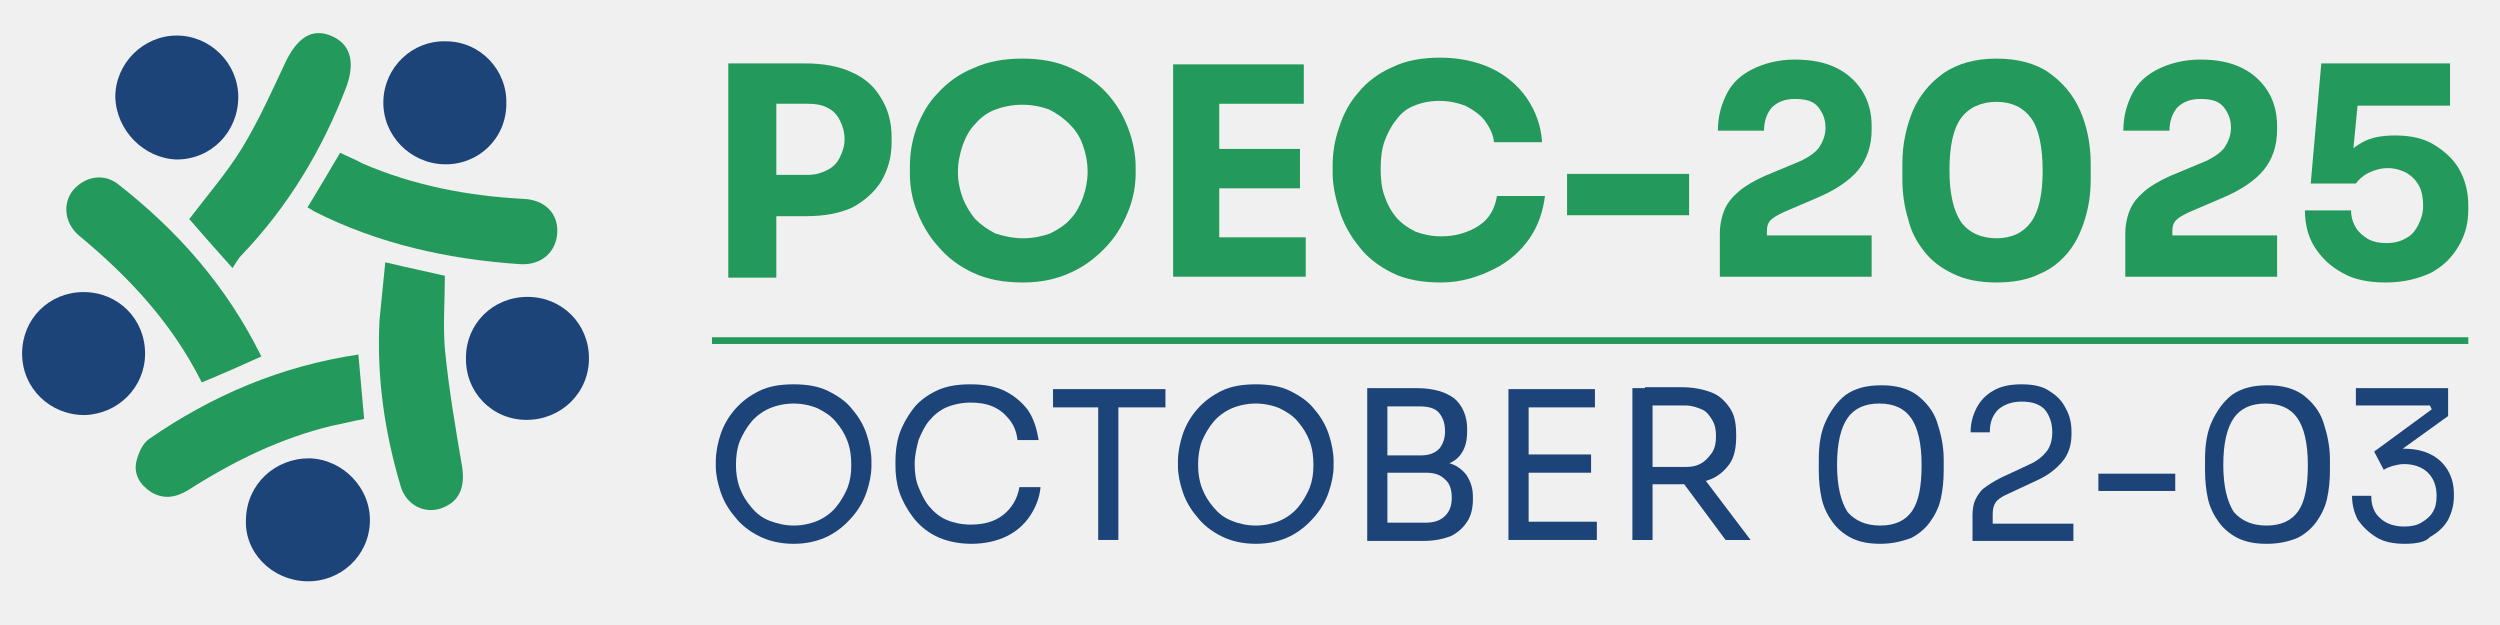
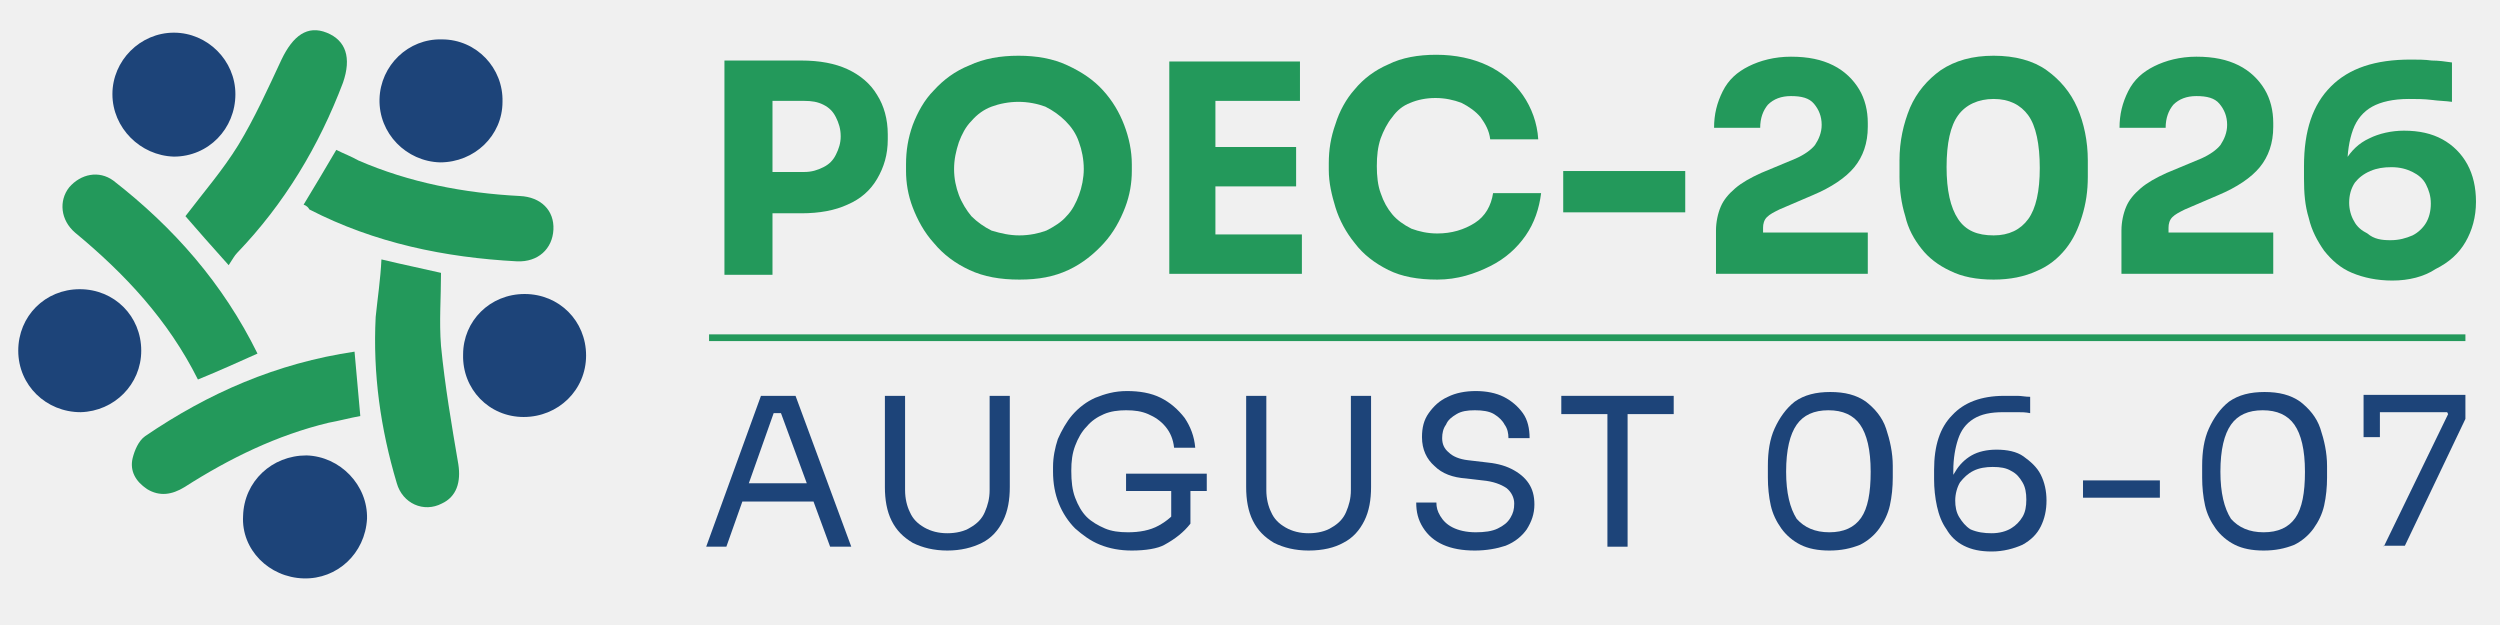
<svg xmlns="http://www.w3.org/2000/svg" version="1.1" id="Layer_1" x="0px" y="0px" viewBox="0 0 260.2 65" style="enable-background:new 0 0 260.2 65;" xml:space="preserve">
  <style type="text/css">
	.st0{fill:#2F2F2F;}
	.st1{fill:#B21A81;}
	.st2{fill:#FFFFFF;}
	.st3{fill:#3C3E3D;}
	.st4{fill:#31BFC3;}
	.st5{opacity:0.25;}
	.st6{fill:#808080;}
	.st7{fill:none;stroke:#808080;stroke-width:0.398;stroke-miterlimit:10;}
	.st8{fill:#93B48E;}
	.st9{opacity:0.88;fill:none;stroke:#93B48E;stroke-width:0.914;stroke-miterlimit:10;}
	.st10{fill:#E9A036;}
	.st11{fill:#A95A21;}
	.st12{fill:none;stroke:#DE001C;stroke-width:0.487;stroke-miterlimit:10;}
	.st13{fill:#1C816E;}
	.st14{fill:#5BB9A4;}
	.st15{fill:#122D24;}
	.st16{fill:#175929;}
	.st17{fill:#80BC27;}
	.st18{fill:#7FBA28;}
	.st19{fill:#7FB829;}
	.st20{fill:#80BC28;}
	.st21{fill:#80BC2A;}
	.st22{fill:#3C7651;}
	.st23{fill:#3B7550;}
	.st24{fill:#80AA94;}
	.st25{fill:#FAFCFC;}
	.st26{fill:#25524A;}
	.st27{fill:#A9A01F;}
	.st28{fill:#23995B;}
	.st29{fill:#1D4479;}
	.st30{fill:none;stroke:#262728;stroke-width:1.077;stroke-miterlimit:10;}
	.st31{fill:#28378C;}
	.st32{fill:#40A6E2;}
	.st33{fill:#FCCE1C;}
	.st34{fill:none;stroke:#737373;stroke-width:1.11;stroke-miterlimit:10;}
	.st35{fill:#00B9D7;}
	.st36{fill:none;stroke:#FFFFFF;stroke-width:1.562;stroke-miterlimit:10;}
	.st37{fill:#2B3A3B;}
	.st38{fill:none;stroke:#6E1215;stroke-width:0.642;stroke-miterlimit:10;}
	.st39{fill:none;stroke:#6E1215;stroke-width:0.447;stroke-miterlimit:10;}
	.st40{opacity:0.88;fill:none;stroke:#93B48E;stroke-width:0.56;stroke-miterlimit:10;}
	.st41{fill:none;stroke:#FFFFFF;stroke-width:0.94;stroke-miterlimit:10;}
	.st42{fill:none;stroke:#737373;stroke-width:0.501;stroke-miterlimit:10;}
	.st43{fill:none;stroke:#FFFFFF;stroke-width:1.389;stroke-miterlimit:10;}
	.st44{fill:none;stroke:#737373;stroke-width:0.74;stroke-miterlimit:10;}
	.st45{fill:none;stroke:#23995B;stroke-width:0.663;stroke-miterlimit:10;}
	.st46{fill:none;stroke:#23995B;stroke-width:0.396;stroke-miterlimit:10;}
	.st47{fill:none;stroke:#28378C;stroke-width:2;stroke-miterlimit:10;}
	.st48{fill:none;stroke:#28378C;stroke-width:1.091;stroke-miterlimit:10;}
	.st49{fill:#96AFCE;}
	.st50{fill:#3B3888;}
- 	.st51{fill:#F2F3F1;}
- 	.st52{fill:#F2F3F2;}
- 	.st53{fill:#F1F6F2;}
- 	.st54{fill:#EFF2F0;}
- 	.st55{fill:#DFE8E2;}
- 	.st56{fill:#EDF0EC;}
- 	.st57{fill:#3CA835;}
- 	.st58{fill:none;stroke:#DE001C;stroke-width:0.451;stroke-miterlimit:10;}
- 	.st59{fill:none;stroke:#DE001C;stroke-width:0.198;stroke-miterlimit:10;}
- 	.st60{fill:none;stroke:#DE001C;stroke-width:0.354;stroke-miterlimit:10;}
- 	.st61{fill:none;stroke:#808080;stroke-width:0.342;stroke-miterlimit:10;}
- 	.st62{fill:#0B4485;}
- 	.st63{fill:none;stroke:#808080;stroke-width:0.228;stroke-miterlimit:10;}
- 	.st64{fill:#020201;}
- 	.st65{fill:#37B2B5;}
- 	.st66{fill:#000100;}
- 	.st67{fill:none;stroke:#C85119;stroke-width:0.847;stroke-miterlimit:10;}
- 	.st68{fill:#C85119;}
- 	.st69{fill:#1A1718;}
- 	.st70{fill:none;stroke:#96AFCE;stroke-width:0.524;stroke-miterlimit:10;}
- 	.st71{fill:none;stroke:#808080;stroke-width:0.736;stroke-miterlimit:10;}
- 	.st72{fill:none;stroke:#25524A;stroke-width:1.193;stroke-miterlimit:10;}
- 	.st73{fill:#37B2B5;stroke:#37B2B5;stroke-width:0.682;stroke-miterlimit:10;}
- 	.st74{fill:#737373;}
+ 	.st51{fill:none;stroke:#DE001C;stroke-width:0.451;stroke-miterlimit:10;}
+ 	.st52{fill:none;stroke:#DE001C;stroke-width:0.198;stroke-miterlimit:10;}
+ 	.st53{fill:none;stroke:#DE001C;stroke-width:0.354;stroke-miterlimit:10;}
+ 	.st54{fill:none;stroke:#808080;stroke-width:0.342;stroke-miterlimit:10;}
+ 	.st55{fill:none;stroke:#808080;stroke-width:0.228;stroke-miterlimit:10;}
+ 	.st56{fill:#37B2B5;}
+ 	.st57{fill:#000100;}
+ 	.st58{fill:none;stroke:#C85119;stroke-width:0.847;stroke-miterlimit:10;}
+ 	.st59{fill:#C85119;}
+ 	.st60{fill:#1A1718;}
+ 	.st61{fill:none;stroke:#96AFCE;stroke-width:0.524;stroke-miterlimit:10;}
+ 	.st62{fill:#F2F3F1;}
+ 	.st63{fill:#F2F3F2;}
+ 	.st64{fill:#F1F6F2;}
+ 	.st65{fill:#EFF2F0;}
+ 	.st66{fill:#DFE8E2;}
+ 	.st67{fill:#EDF0EC;}
+ 	.st68{fill:none;stroke:#808080;stroke-width:0.736;stroke-miterlimit:10;}
+ 	.st69{fill:none;stroke:#25524A;stroke-width:1.193;stroke-miterlimit:10;}
+ 	.st70{fill:#3CA835;}
+ 	.st71{fill:#020201;}
+ 	.st72{fill:#37B2B5;stroke:#37B2B5;stroke-width:0.682;stroke-miterlimit:10;}
+ 	.st73{fill:#737373;}
+ 	.st74{fill:#0B4485;}
	.st75{fill:none;stroke:#262728;stroke-width:1.19;stroke-miterlimit:10;}
	.st76{fill:#6E1215;}
	.st77{opacity:0.88;}
	.st78{fill:#DE001C;}
	.st79{fill:#DF001B;}
	.st80{fill:#020201;stroke:#FFFFFF;stroke-width:0.541;stroke-miterlimit:10;}
	.st81{fill:#DF001B;stroke:#FFFFFF;stroke-width:0.541;stroke-miterlimit:10;}
	.st82{fill:#FFFFFF;stroke:#FFFFFF;stroke-width:2;stroke-miterlimit:10;}
- 	.st83{fill:url(#SVGID_1_);}
- 	.st84{fill:#23985B;}
- 	.st85{fill:#262728;}
- 	.st86{fill:none;stroke:#FFFFFF;stroke-width:1.614;stroke-miterlimit:10;}
- 	.st87{fill:none;stroke:#737373;stroke-width:0.765;stroke-miterlimit:10;}
- 	.st88{fill:none;stroke:#808080;stroke-width:0.367;stroke-miterlimit:10;}
- 	.st89{fill:none;stroke:#40A6E2;stroke-width:1.408;stroke-miterlimit:10;}
- 	.st90{fill:#DF001B;stroke:#FFFFFF;stroke-width:0.456;stroke-miterlimit:10;}
- 	.st91{fill:#1A1818;}
+ 	.st83{fill:#23985B;}
+ 	.st84{fill:#262728;}
+ 	.st85{fill:none;stroke:#FFFFFF;stroke-width:1.614;stroke-miterlimit:10;}
+ 	.st86{fill:none;stroke:#737373;stroke-width:0.765;stroke-miterlimit:10;}
+ 	.st87{fill:none;stroke:#808080;stroke-width:0.367;stroke-miterlimit:10;}
+ 	.st88{fill:none;stroke:#40A6E2;stroke-width:1.408;stroke-miterlimit:10;}
+ 	.st89{fill:#DF001B;stroke:#FFFFFF;stroke-width:0.456;stroke-miterlimit:10;}
+ 	.st90{fill:#1A1818;}
</style>
  <g>
    <g>
-       <path class="st29" d="M82.6,56.6c-1.4,0-2.6-0.3-3.6-0.8c-1-0.5-1.9-1.2-2.5-2c-0.7-0.8-1.2-1.7-1.5-2.6c-0.3-0.9-0.5-1.8-0.5-2.7    v-0.5c0-0.9,0.2-1.9,0.5-2.8c0.3-0.9,0.8-1.8,1.5-2.6c0.7-0.8,1.5-1.4,2.5-1.9c1-0.5,2.2-0.7,3.6-0.7c1.4,0,2.6,0.2,3.6,0.7    c1,0.5,1.9,1.1,2.5,1.9c0.7,0.8,1.2,1.7,1.5,2.6c0.3,0.9,0.5,1.9,0.5,2.8v0.5c0,0.9-0.2,1.8-0.5,2.7c-0.3,0.9-0.8,1.8-1.5,2.6    c-0.7,0.8-1.5,1.5-2.5,2S84,56.6,82.6,56.6z M82.6,54.7c0.9,0,1.8-0.2,2.5-0.5c0.7-0.3,1.4-0.8,1.9-1.4c0.5-0.6,0.9-1.3,1.2-2    c0.3-0.8,0.4-1.5,0.4-2.4c0-0.9-0.1-1.7-0.4-2.5c-0.3-0.8-0.7-1.4-1.2-2s-1.1-1-1.9-1.4c-0.7-0.3-1.6-0.5-2.5-0.5    s-1.8,0.2-2.5,0.5c-0.7,0.3-1.4,0.8-1.9,1.4s-0.9,1.3-1.2,2c-0.3,0.8-0.4,1.6-0.4,2.5c0,0.8,0.1,1.6,0.4,2.4    c0.3,0.8,0.7,1.4,1.2,2c0.5,0.6,1.1,1.1,1.9,1.4C80.9,54.5,81.7,54.7,82.6,54.7z" />
-       <path class="st29" d="M101.1,56.6c-1.4,0-2.7-0.3-3.7-0.8c-1-0.5-1.8-1.2-2.4-2c-0.6-0.8-1.1-1.7-1.4-2.6    c-0.3-0.9-0.4-1.9-0.4-2.7v-0.5c0-0.9,0.1-1.9,0.4-2.8c0.3-0.9,0.8-1.8,1.4-2.6c0.6-0.8,1.4-1.4,2.4-1.9s2.2-0.7,3.6-0.7    c1.4,0,2.6,0.2,3.6,0.7c1,0.5,1.8,1.2,2.4,2c0.6,0.9,0.9,1.9,1.1,3.1h-2.2c-0.1-0.9-0.4-1.6-0.9-2.2c-0.5-0.6-1-1-1.7-1.3    c-0.7-0.3-1.5-0.4-2.3-0.4c-0.9,0-1.8,0.2-2.5,0.5c-0.7,0.3-1.3,0.8-1.8,1.4c-0.5,0.6-0.8,1.3-1.1,2c-0.2,0.8-0.4,1.6-0.4,2.5    c0,0.8,0.1,1.7,0.4,2.4s0.6,1.4,1.1,2c0.5,0.6,1.1,1.1,1.8,1.4c0.7,0.3,1.6,0.5,2.5,0.5c1.4,0,2.5-0.3,3.4-1    c0.9-0.7,1.5-1.7,1.7-2.9h2.2c-0.1,1.1-0.5,2.1-1.1,3c-0.6,0.9-1.4,1.6-2.4,2.1C103.8,56.3,102.5,56.6,101.1,56.6z" />
-       <path class="st29" d="M109.6,42.4v-1.9h11.7v1.9H109.6z M114.3,56.2V41.9h2.1v14.3H114.3z" />
-       <path class="st29" d="M130.7,56.6c-1.4,0-2.6-0.3-3.6-0.8c-1-0.5-1.9-1.2-2.5-2c-0.7-0.8-1.2-1.7-1.5-2.6    c-0.3-0.9-0.5-1.8-0.5-2.7v-0.5c0-0.9,0.2-1.9,0.5-2.8c0.3-0.9,0.8-1.8,1.5-2.6c0.7-0.8,1.5-1.4,2.5-1.9c1-0.5,2.2-0.7,3.6-0.7    c1.4,0,2.6,0.2,3.6,0.7c1,0.5,1.9,1.1,2.5,1.9c0.7,0.8,1.2,1.7,1.5,2.6c0.3,0.9,0.5,1.9,0.5,2.8v0.5c0,0.9-0.2,1.8-0.5,2.7    c-0.3,0.9-0.8,1.8-1.5,2.6c-0.7,0.8-1.5,1.5-2.5,2S132.1,56.6,130.7,56.6z M130.7,54.7c0.9,0,1.8-0.2,2.5-0.5    c0.7-0.3,1.4-0.8,1.9-1.4c0.5-0.6,0.9-1.3,1.2-2c0.3-0.8,0.4-1.5,0.4-2.4c0-0.9-0.1-1.7-0.4-2.5c-0.3-0.8-0.7-1.4-1.2-2    s-1.1-1-1.9-1.4c-0.7-0.3-1.6-0.5-2.5-0.5s-1.8,0.2-2.5,0.5c-0.7,0.3-1.4,0.8-1.9,1.4s-0.9,1.3-1.2,2c-0.3,0.8-0.4,1.6-0.4,2.5    c0,0.8,0.1,1.6,0.4,2.4c0.3,0.8,0.7,1.4,1.2,2c0.5,0.6,1.1,1.1,1.9,1.4C128.9,54.5,129.8,54.7,130.7,54.7z" />
-       <path class="st29" d="M142.3,56.3V40.4h2.1v15.9H142.3z M144,48.8v-1.4h3.8c0.9,0,1.5-0.2,2-0.7c0.4-0.5,0.6-1.1,0.6-1.8    c0-0.8-0.2-1.4-0.6-1.9c-0.4-0.5-1.1-0.7-2-0.7H144v-1.9h3.5c1.7,0,3,0.4,3.9,1.1c0.8,0.7,1.3,1.8,1.3,3.1v0.3    c0,1-0.2,1.7-0.6,2.3s-1,1-1.8,1.2c-0.8,0.2-1.7,0.4-2.7,0.4H144z M144,56.3v-1.9h4.4c0.8,0,1.5-0.2,2-0.7    c0.5-0.5,0.7-1.1,0.7-1.9c0-0.8-0.2-1.5-0.7-1.9c-0.5-0.5-1.1-0.7-2-0.7H144v-1.4h4.1c1,0,1.9,0.1,2.7,0.4    c0.8,0.2,1.4,0.7,1.8,1.2c0.4,0.6,0.7,1.3,0.7,2.3V52c0,0.9-0.2,1.7-0.6,2.3c-0.4,0.6-0.9,1.1-1.7,1.5c-0.8,0.3-1.7,0.5-2.9,0.5    H144z" />
-       <path class="st29" d="M157,56.2V40.5h2.1v15.7H157z M158.6,42.4v-1.9h7.4v1.9H158.6z M158.6,49.2v-1.9h7v1.9H158.6z M158.6,56.2    v-1.9h7.6v1.9H158.6z" />
-       <path class="st29" d="M169.9,56.2V40.4h2.1v15.8H169.9z M171.2,50.5v-1.9h4.2c0.7,0,1.2-0.1,1.7-0.4c0.5-0.3,0.8-0.7,1.1-1.1    c0.3-0.5,0.4-1,0.4-1.7s-0.1-1.2-0.4-1.7c-0.3-0.5-0.6-0.9-1.1-1.1s-1-0.4-1.7-0.4h-4.2v-1.9h3.8c1.2,0,2.2,0.2,3,0.5    c0.9,0.3,1.5,0.9,2,1.6c0.5,0.7,0.7,1.6,0.7,2.8v0.3c0,1.1-0.2,2.1-0.7,2.8c-0.5,0.7-1.2,1.3-2,1.6s-1.9,0.5-3,0.5H171.2z     M179.6,56.2l-5.2-7h2.5l5.3,7H179.6z" />
-       <path class="st29" d="M195.7,56.6c-1.2,0-2.2-0.2-3-0.6c-0.8-0.4-1.5-1-2-1.7c-0.5-0.7-0.9-1.5-1.1-2.4c-0.2-0.9-0.3-1.9-0.3-2.9    v-1.2c0-1.5,0.2-2.8,0.7-3.9s1.2-2.1,2.1-2.8c1-0.7,2.2-1,3.7-1c1.5,0,2.7,0.3,3.7,1c0.9,0.7,1.7,1.6,2.1,2.8s0.7,2.5,0.7,3.9v1.2    c0,1-0.1,2-0.3,2.9c-0.2,0.9-0.6,1.7-1.1,2.4c-0.5,0.7-1.2,1.3-2,1.7C197.8,56.4,196.8,56.6,195.7,56.6z M195.7,54.7    c1.5,0,2.6-0.5,3.3-1.5c0.7-1,1-2.6,1-4.8c0-2.3-0.4-3.9-1.1-4.9c-0.7-1-1.8-1.5-3.3-1.5c-1.5,0-2.6,0.5-3.3,1.5    c-0.7,1-1.1,2.6-1.1,4.9c0,2.2,0.4,3.8,1.1,4.9C193.1,54.2,194.2,54.7,195.7,54.7z" />
-       <path class="st29" d="M205.3,56.2v-2.6c0-0.6,0.1-1.2,0.3-1.6c0.2-0.4,0.5-0.9,0.9-1.2s1-0.7,1.8-1.1l3-1.4    c0.7-0.3,1.3-0.8,1.7-1.3c0.4-0.5,0.6-1.2,0.6-2c0-1-0.3-1.8-0.8-2.4c-0.6-0.6-1.4-0.8-2.4-0.8c-1,0-1.8,0.3-2.4,0.8    c-0.6,0.6-0.9,1.3-0.9,2.4h-2c0-0.9,0.2-1.7,0.6-2.5c0.4-0.8,1-1.4,1.7-1.8c0.8-0.5,1.8-0.7,3-0.7c1.2,0,2.2,0.2,2.9,0.7    c0.8,0.5,1.3,1,1.7,1.8c0.4,0.7,0.6,1.5,0.6,2.4v0.3c0,1.1-0.3,2.1-1,2.9c-0.7,0.8-1.5,1.4-2.6,1.9l-3,1.4    c-0.7,0.3-1.1,0.6-1.3,0.9c-0.2,0.3-0.3,0.7-0.3,1.2v2l-0.6-1h9v1.8H205.3z" />
-       <path class="st29" d="M218.4,51.1v-1.8h8v1.8H218.4z" />
-       <path class="st29" d="M235.9,56.6c-1.2,0-2.2-0.2-3-0.6c-0.8-0.4-1.5-1-2-1.7c-0.5-0.7-0.9-1.5-1.1-2.4c-0.2-0.9-0.3-1.9-0.3-2.9    v-1.2c0-1.5,0.2-2.8,0.7-3.9s1.2-2.1,2.1-2.8c1-0.7,2.2-1,3.7-1c1.5,0,2.7,0.3,3.7,1c0.9,0.7,1.7,1.6,2.1,2.8s0.7,2.5,0.7,3.9v1.2    c0,1-0.1,2-0.3,2.9c-0.2,0.9-0.6,1.7-1.1,2.4c-0.5,0.7-1.2,1.3-2,1.7C238.1,56.4,237.1,56.6,235.9,56.6z M235.9,54.7    c1.5,0,2.6-0.5,3.3-1.5c0.7-1,1-2.6,1-4.8c0-2.3-0.4-3.9-1.1-4.9c-0.7-1-1.8-1.5-3.3-1.5c-1.5,0-2.6,0.5-3.3,1.5    c-0.7,1-1.1,2.6-1.1,4.9c0,2.2,0.4,3.8,1.1,4.9C233.3,54.2,234.4,54.7,235.9,54.7z" />
-       <path class="st29" d="M250.3,56.6c-1.2,0-2.2-0.2-3-0.7c-0.8-0.5-1.4-1.1-1.9-1.8c-0.4-0.8-0.6-1.6-0.6-2.5h2c0,1,0.3,1.8,0.9,2.3    c0.6,0.6,1.5,0.9,2.5,0.9c0.7,0,1.3-0.1,1.8-0.4c0.5-0.3,0.9-0.6,1.2-1.1c0.3-0.5,0.4-1,0.4-1.7c0-1-0.3-1.8-0.9-2.4    c-0.6-0.6-1.5-0.9-2.5-0.9c-0.4,0-0.8,0.1-1.2,0.2c-0.3,0.1-0.6,0.2-0.9,0.4l-1-1.9l6-4.4l-0.2-0.4h-7.7v-1.8h9.6v2.9l-5,3.6    l-1.5,0.1c0.2-0.1,0.5-0.2,0.8-0.2c0.3-0.1,0.6-0.1,1-0.1c1.2,0,2.1,0.2,2.9,0.6c0.8,0.4,1.4,1,1.8,1.7c0.4,0.7,0.6,1.5,0.6,2.4    v0.3c0,0.8-0.2,1.6-0.6,2.4c-0.4,0.7-1,1.3-1.9,1.8C252.5,56.4,251.5,56.6,250.3,56.6z" />
+       <path class="st29" d="M73.5,56.9l5.7-15.7h3.6l5.8,15.7h-2.2l-5.3-14.4l1,0.5h-2.5l1.1-0.5l-5.1,14.4H73.5z M76.9,52.2l0.7-1.9    h6.8l0.7,1.9H76.9z" />
+       <path class="st29" d="M98.6,57.3c-1.4,0-2.6-0.3-3.6-0.8c-1-0.6-1.7-1.3-2.2-2.3c-0.5-1-0.7-2.2-0.7-3.5v-9.5h2.1v9.8    c0,0.9,0.2,1.7,0.5,2.3c0.3,0.7,0.8,1.2,1.5,1.6c0.7,0.4,1.5,0.6,2.4,0.6c0.9,0,1.8-0.2,2.4-0.6c0.7-0.4,1.2-0.9,1.5-1.6    c0.3-0.7,0.5-1.4,0.5-2.3v-9.8h2.1v9.5c0,1.3-0.2,2.5-0.7,3.5c-0.5,1-1.2,1.8-2.2,2.3C101.2,57,100,57.3,98.6,57.3z" />
+       <path class="st29" d="M117.8,57.3c-1.2,0-2.3-0.2-3.3-0.6s-1.8-1-2.6-1.7c-0.7-0.7-1.3-1.6-1.7-2.6c-0.4-1-0.6-2.1-0.6-3.3v-0.5    c0-1,0.2-2,0.5-2.9c0.4-0.9,0.9-1.8,1.5-2.5c0.7-0.8,1.5-1.4,2.4-1.8c1-0.4,2-0.7,3.3-0.7c1.3,0,2.5,0.2,3.5,0.7    c1,0.5,1.8,1.2,2.5,2.1c0.6,0.9,1,1.9,1.1,3.1h-2.2c-0.1-0.9-0.4-1.6-0.9-2.2s-1.1-1-1.8-1.3c-0.7-0.3-1.4-0.4-2.3-0.4    c-0.8,0-1.6,0.1-2.3,0.4c-0.7,0.3-1.3,0.7-1.8,1.3c-0.5,0.5-0.9,1.2-1.2,2c-0.3,0.8-0.4,1.6-0.4,2.6c0,1.1,0.1,2,0.4,2.8    c0.3,0.8,0.7,1.5,1.2,2c0.5,0.5,1.2,0.9,1.9,1.2c0.7,0.3,1.5,0.4,2.4,0.4c1.2,0,2.3-0.2,3.2-0.7s1.6-1.1,2.1-1.9l-0.8,2.6v-4.7h2    v3.8c-0.7,0.9-1.6,1.6-2.7,2.2C120.5,57.1,119.2,57.3,117.8,57.3z M117.2,51.1v-1.8h8.4v1.8H117.2z" />
+       <path class="st29" d="M136.2,57.3c-1.4,0-2.6-0.3-3.6-0.8c-1-0.6-1.7-1.3-2.2-2.3c-0.5-1-0.7-2.2-0.7-3.5v-9.5h2.1v9.8    c0,0.9,0.2,1.7,0.5,2.3c0.3,0.7,0.8,1.2,1.5,1.6c0.7,0.4,1.5,0.6,2.4,0.6c0.9,0,1.8-0.2,2.4-0.6c0.7-0.4,1.2-0.9,1.5-1.6    c0.3-0.7,0.5-1.4,0.5-2.3v-9.8h2.1v9.5c0,1.3-0.2,2.5-0.7,3.5c-0.5,1-1.2,1.8-2.2,2.3C138.9,57,137.7,57.3,136.2,57.3z" />
+       <path class="st29" d="M153.5,57.3c-1.3,0-2.4-0.2-3.3-0.6c-0.9-0.4-1.6-1-2.1-1.8c-0.5-0.8-0.7-1.6-0.7-2.6h2.1    c0,0.5,0.1,0.9,0.4,1.4c0.3,0.5,0.7,0.9,1.3,1.2c0.6,0.3,1.4,0.5,2.4,0.5c0.9,0,1.7-0.1,2.3-0.4c0.6-0.3,1-0.6,1.3-1.1    c0.3-0.5,0.4-0.9,0.4-1.5c0-0.6-0.3-1.2-0.8-1.6c-0.6-0.4-1.4-0.7-2.5-0.8l-1.7-0.2c-1.4-0.1-2.5-0.5-3.3-1.3    c-0.8-0.7-1.3-1.7-1.3-3c0-1,0.2-1.8,0.7-2.5c0.5-0.7,1.1-1.3,2-1.7c0.8-0.4,1.8-0.6,2.9-0.6c1.1,0,2.1,0.2,2.9,0.6    c0.8,0.4,1.5,1,2,1.7c0.5,0.7,0.7,1.6,0.7,2.6H157c0-0.5-0.1-1-0.4-1.4c-0.2-0.4-0.6-0.8-1.1-1.1c-0.5-0.3-1.2-0.4-2-0.4    c-0.8,0-1.4,0.1-1.9,0.4c-0.5,0.3-0.9,0.6-1.1,1.1c-0.3,0.4-0.4,0.9-0.4,1.4c0,0.6,0.2,1.1,0.7,1.5c0.4,0.4,1.1,0.7,2,0.8l1.7,0.2    c1.1,0.1,2,0.3,2.8,0.7s1.4,0.9,1.8,1.5c0.4,0.6,0.6,1.3,0.6,2.2c0,1-0.3,1.8-0.8,2.6c-0.5,0.7-1.2,1.3-2.2,1.7    C155.8,57.1,154.7,57.3,153.5,57.3z" />
+       <path class="st29" d="M162.5,43.1v-1.9h11.7v1.9H162.5z M167.3,56.9V42.6h2.1v14.3H167.3z" />
+       <path class="st29" d="M190.4,57.3c-1.2,0-2.2-0.2-3-0.6c-0.8-0.4-1.5-1-2-1.7c-0.5-0.7-0.9-1.5-1.1-2.4c-0.2-0.9-0.3-1.9-0.3-2.9    v-1.2c0-1.5,0.2-2.8,0.7-3.9s1.2-2.1,2.1-2.8c1-0.7,2.2-1,3.7-1c1.5,0,2.7,0.3,3.7,1c0.9,0.7,1.7,1.6,2.1,2.8s0.7,2.5,0.7,3.9v1.2    c0,1-0.1,2-0.3,2.9c-0.2,0.9-0.6,1.7-1.1,2.4c-0.5,0.7-1.2,1.3-2,1.7C192.6,57.1,191.6,57.3,190.4,57.3z M190.4,55.4    c1.5,0,2.6-0.5,3.3-1.5c0.7-1,1-2.6,1-4.8c0-2.3-0.4-3.9-1.1-4.9c-0.7-1-1.8-1.5-3.3-1.5c-1.5,0-2.6,0.5-3.3,1.5    c-0.7,1-1.1,2.6-1.1,4.9c0,2.2,0.4,3.8,1.1,4.9C187.8,54.9,188.9,55.4,190.4,55.4z" />
+       <path class="st29" d="M207.3,57.4c-1.2,0-2.1-0.2-2.9-0.6c-0.8-0.4-1.4-1-1.8-1.7c-0.5-0.7-0.8-1.5-1-2.4    c-0.2-0.9-0.3-1.9-0.3-2.8v-1c0-2.5,0.6-4.4,1.9-5.7c1.2-1.3,3-2,5.4-2c0.6,0,1,0,1.4,0c0.4,0,0.8,0.1,1.3,0.1V43    c-0.5-0.1-0.9-0.1-1.3-0.1c-0.4,0-0.9,0-1.5,0c-1.3,0-2.3,0.2-3.1,0.7c-0.8,0.5-1.3,1.2-1.6,2.1c-0.3,0.9-0.5,2-0.5,3.3v1    l-0.5,1.9c0-1.1,0.2-2.1,0.7-2.8c0.4-0.7,1-1.3,1.7-1.7c0.7-0.4,1.6-0.6,2.6-0.6c1.1,0,2.1,0.2,2.8,0.7s1.4,1.1,1.8,1.9    c0.4,0.8,0.6,1.7,0.6,2.7c0,1-0.2,1.9-0.6,2.7c-0.4,0.8-1,1.4-1.9,1.9C209.6,57.1,208.5,57.4,207.3,57.4z M207.3,55.5    c0.8,0,1.5-0.2,2-0.5c0.5-0.3,0.9-0.7,1.2-1.2c0.3-0.5,0.4-1.1,0.4-1.8c0-0.7-0.1-1.3-0.4-1.8c-0.3-0.5-0.6-0.9-1.2-1.2    c-0.5-0.3-1.1-0.4-1.9-0.4c-0.7,0-1.4,0.1-2,0.4c-0.6,0.3-1,0.7-1.4,1.2c-0.3,0.5-0.5,1.2-0.5,1.9c0,0.6,0.1,1.2,0.4,1.7    c0.3,0.5,0.7,1,1.2,1.3C205.8,55.4,206.5,55.5,207.3,55.5z" />
+       <path class="st29" d="M216.8,51.8V50h8v1.8H216.8z" />
+       <path class="st29" d="M235.6,57.3c-1.2,0-2.2-0.2-3-0.6c-0.8-0.4-1.5-1-2-1.7c-0.5-0.7-0.9-1.5-1.1-2.4c-0.2-0.9-0.3-1.9-0.3-2.9    v-1.2c0-1.5,0.2-2.8,0.7-3.9s1.2-2.1,2.1-2.8c1-0.7,2.2-1,3.7-1c1.5,0,2.7,0.3,3.7,1c0.9,0.7,1.7,1.6,2.1,2.8s0.7,2.5,0.7,3.9v1.2    c0,1-0.1,2-0.3,2.9c-0.2,0.9-0.6,1.7-1.1,2.4c-0.5,0.7-1.2,1.3-2,1.7C237.8,57.1,236.8,57.3,235.6,57.3z M235.6,55.4    c1.5,0,2.6-0.5,3.3-1.5c0.7-1,1-2.6,1-4.8c0-2.3-0.4-3.9-1.1-4.9c-0.7-1-1.8-1.5-3.3-1.5c-1.5,0-2.6,0.5-3.3,1.5    c-0.7,1-1.1,2.6-1.1,4.9c0,2.2,0.4,3.8,1.1,4.9C233,54.9,234.1,55.4,235.6,55.4z" />
+       <path class="st29" d="M248.1,56.9l6.7-13.8l-0.1-0.2H246v-1.8h10.6v2.5l-6.3,13.2H248.1z M246,45.5v-4.3h1.7v4.3H246z" />
    </g>
    <g>
-       <path class="st28" d="M75.8,28.8V6.6h5v22.3H75.8z M80.1,22.5v-4.3h4c0.8,0,1.4-0.2,2-0.5c0.6-0.3,1-0.7,1.3-1.3s0.5-1.2,0.5-1.9    c0-0.8-0.2-1.4-0.5-2c-0.3-0.6-0.7-1-1.3-1.3c-0.6-0.3-1.2-0.4-2-0.4h-4V6.6h3.7c1.9,0,3.5,0.3,4.8,0.9C90,8.1,91,9,91.7,10.2    c0.7,1.1,1.1,2.5,1.1,4.1v0.5c0,1.6-0.4,2.9-1.1,4.1C91,20,90,20.9,88.7,21.6c-1.3,0.6-2.9,0.9-4.8,0.9H80.1z" />
-       <path class="st28" d="M106.5,29.4c-2,0-3.7-0.3-5.2-1s-2.7-1.6-3.7-2.8c-1-1.1-1.7-2.4-2.2-3.7c-0.5-1.3-0.7-2.6-0.7-3.8v-0.7    c0-1.4,0.2-2.7,0.7-4.1c0.5-1.3,1.2-2.6,2.2-3.6c1-1.1,2.2-2,3.7-2.6c1.5-0.7,3.2-1,5.1-1c1.9,0,3.6,0.3,5.1,1    c1.5,0.7,2.7,1.5,3.7,2.6c1,1.1,1.7,2.3,2.2,3.6c0.5,1.3,0.8,2.7,0.8,4.1V18c0,1.2-0.2,2.5-0.7,3.8c-0.5,1.3-1.2,2.6-2.2,3.7    c-1,1.1-2.2,2.1-3.7,2.8S108.5,29.4,106.5,29.4z M106.5,24.8c1,0,2-0.2,2.8-0.5c0.8-0.4,1.6-0.9,2.1-1.5c0.6-0.6,1-1.4,1.3-2.2    c0.3-0.8,0.5-1.8,0.5-2.7c0-1-0.2-2-0.5-2.8c-0.3-0.9-0.8-1.6-1.4-2.2c-0.6-0.6-1.3-1.1-2.1-1.5c-0.8-0.3-1.8-0.5-2.8-0.5    c-1,0-2,0.2-2.8,0.5c-0.8,0.3-1.5,0.8-2.1,1.5c-0.6,0.6-1,1.4-1.3,2.2c-0.3,0.9-0.5,1.8-0.5,2.8c0,1,0.2,1.9,0.5,2.7    c0.3,0.8,0.8,1.6,1.3,2.2c0.6,0.6,1.3,1.1,2.1,1.5C104.5,24.6,105.5,24.8,106.5,24.8z" />
-       <path class="st28" d="M122.1,28.8V6.7h4.8v22.1H122.1z M126.3,10.8V6.7h9.4v4.1H126.3z M126.3,19.6v-4.1h9v4.1H126.3z M126.3,28.8    v-4.1h9.6v4.1H126.3z" />
-       <path class="st28" d="M150,29.4c-2,0-3.7-0.3-5.1-1c-1.4-0.7-2.6-1.6-3.5-2.8c-0.9-1.1-1.6-2.4-2-3.7c-0.4-1.3-0.7-2.6-0.7-3.9    v-0.7c0-1.4,0.2-2.7,0.7-4.1c0.4-1.3,1.1-2.6,2-3.6c0.9-1.1,2.1-2,3.5-2.6c1.4-0.7,3.1-1,5-1c2,0,3.8,0.4,5.3,1.1    c1.5,0.7,2.8,1.8,3.7,3.1c0.9,1.3,1.5,2.9,1.6,4.6h-5c-0.1-0.9-0.5-1.6-1-2.3c-0.5-0.6-1.2-1.1-2-1.5c-0.8-0.3-1.7-0.5-2.7-0.5    c-1,0-1.9,0.2-2.6,0.5c-0.8,0.3-1.4,0.8-1.9,1.5c-0.5,0.6-0.9,1.4-1.2,2.2c-0.3,0.9-0.4,1.8-0.4,2.9c0,1,0.1,2,0.4,2.8    c0.3,0.9,0.7,1.6,1.2,2.2c0.5,0.6,1.2,1.1,2,1.5c0.8,0.3,1.7,0.5,2.7,0.5c1.5,0,2.8-0.4,3.9-1.1c1.1-0.7,1.7-1.8,1.9-3.1h5    c-0.2,1.6-0.7,3.1-1.6,4.4c-0.9,1.3-2.1,2.4-3.7,3.2S152.1,29.4,150,29.4z" />
-       <path class="st28" d="M163.1,22.4v-4.3h12.7v4.3H163.1z" />
-       <path class="st28" d="M179,28.8v-4.5c0-0.9,0.2-1.8,0.5-2.5c0.3-0.7,0.8-1.3,1.5-1.9c0.7-0.6,1.6-1.1,2.7-1.6l3.6-1.5    c0.9-0.4,1.6-0.9,2-1.4c0.4-0.6,0.7-1.3,0.7-2.1c0-0.9-0.3-1.6-0.8-2.2c-0.5-0.6-1.3-0.8-2.4-0.8c-1,0-1.8,0.3-2.4,0.9    c-0.5,0.6-0.8,1.4-0.8,2.4h-4.8c0-1.4,0.3-2.6,0.9-3.8s1.5-2,2.7-2.6c1.2-0.6,2.7-1,4.4-1c1.8,0,3.2,0.3,4.4,0.9    c1.2,0.6,2.1,1.5,2.7,2.5c0.6,1,0.9,2.2,0.9,3.5v0.4c0,1.7-0.5,3.1-1.4,4.2c-0.9,1.1-2.4,2.1-4.3,2.9l-3.5,1.5    c-0.6,0.3-1,0.5-1.3,0.8c-0.3,0.3-0.4,0.7-0.4,1.1v1.5l-1.2-1h12.1v4.3H179z" />
-       <path class="st28" d="M207.8,29.4c-1.8,0-3.3-0.3-4.5-0.9c-1.3-0.6-2.3-1.4-3-2.3c-0.8-1-1.4-2.1-1.7-3.4    c-0.4-1.3-0.6-2.7-0.6-4.1v-1.7c0-2,0.4-3.8,1.1-5.5c0.7-1.6,1.8-2.9,3.2-3.9c1.5-1,3.3-1.5,5.5-1.5c2.2,0,4.1,0.5,5.5,1.5    c1.4,1,2.5,2.3,3.2,3.9c0.7,1.6,1.1,3.5,1.1,5.5v1.7c0,1.5-0.2,2.8-0.6,4.1c-0.4,1.3-0.9,2.4-1.7,3.4c-0.8,1-1.8,1.8-3,2.3    C211.1,29.1,209.6,29.4,207.8,29.4z M207.8,24.8c1.6,0,2.8-0.6,3.6-1.7c0.8-1.1,1.2-2.9,1.2-5.3c0-2.5-0.4-4.4-1.2-5.5    c-0.8-1.1-2-1.7-3.6-1.7c-1.6,0-2.9,0.6-3.7,1.7c-0.8,1.1-1.2,2.9-1.2,5.4c0,2.4,0.4,4.2,1.2,5.4    C204.9,24.2,206.2,24.8,207.8,24.8z" />
-       <path class="st28" d="M221.2,28.8v-4.5c0-0.9,0.2-1.8,0.5-2.5c0.3-0.7,0.8-1.3,1.5-1.9c0.7-0.6,1.6-1.1,2.7-1.6l3.6-1.5    c0.9-0.4,1.6-0.9,2-1.4c0.4-0.6,0.7-1.3,0.7-2.1c0-0.9-0.3-1.6-0.8-2.2c-0.5-0.6-1.3-0.8-2.4-0.8c-1,0-1.8,0.3-2.4,0.9    c-0.5,0.6-0.8,1.4-0.8,2.4h-4.8c0-1.4,0.3-2.6,0.9-3.8s1.5-2,2.7-2.6c1.2-0.6,2.7-1,4.4-1c1.8,0,3.2,0.3,4.4,0.9    c1.2,0.6,2.1,1.5,2.7,2.5c0.6,1,0.9,2.2,0.9,3.5v0.4c0,1.7-0.5,3.1-1.4,4.2c-0.9,1.1-2.4,2.1-4.3,2.9l-3.5,1.5    c-0.6,0.3-1,0.5-1.3,0.8c-0.3,0.3-0.4,0.7-0.4,1.1v1.5l-1.2-1h12.1v4.3H221.2z" />
-       <path class="st28" d="M248.3,29.4c-1.8,0-3.3-0.3-4.5-1c-1.3-0.7-2.2-1.6-2.9-2.7c-0.7-1.1-1-2.4-1-3.8h4.8c0,0.7,0.2,1.3,0.5,1.8    c0.3,0.5,0.8,0.9,1.3,1.2c0.6,0.3,1.2,0.4,1.9,0.4c0.8,0,1.5-0.2,2-0.5c0.6-0.3,1-0.8,1.3-1.4s0.5-1.2,0.5-2c0-0.7-0.1-1.4-0.4-2    c-0.3-0.6-0.7-1-1.3-1.4c-0.6-0.3-1.2-0.5-2-0.5c-0.7,0-1.4,0.2-2,0.5c-0.6,0.3-1,0.7-1.3,1.1h-4.7l1.1-12.5H255V11h-11.4l1.9-1.3    l-0.7,7.2l-1.1-0.3c0.6-0.7,1.3-1.3,2.2-1.8c0.9-0.5,2-0.7,3.4-0.7c1.6,0,3,0.3,4.1,1c1.1,0.7,2,1.5,2.6,2.6    c0.6,1.1,0.9,2.3,0.9,3.7v0.4c0,1.4-0.3,2.6-1,3.8c-0.7,1.2-1.6,2.1-2.9,2.8C251.7,29,250.2,29.4,248.3,29.4z" />
+       <path class="st28" d="M75.4,28.5V6.3h5v22.3H75.4z M79.7,22.2v-4.3h4c0.8,0,1.4-0.2,2-0.5c0.6-0.3,1-0.7,1.3-1.3    c0.3-0.6,0.5-1.2,0.5-1.9c0-0.8-0.2-1.4-0.5-2c-0.3-0.6-0.7-1-1.3-1.3c-0.6-0.3-1.2-0.4-2-0.4h-4V6.3h3.7c1.9,0,3.5,0.3,4.8,0.9    c1.3,0.6,2.4,1.5,3.1,2.7c0.7,1.1,1.1,2.5,1.1,4.1v0.5c0,1.6-0.4,2.9-1.1,4.1c-0.7,1.2-1.7,2.1-3.1,2.7c-1.3,0.6-2.9,0.9-4.8,0.9    H79.7z" />
+       <path class="st28" d="M106.1,29.1c-2,0-3.7-0.3-5.2-1s-2.7-1.6-3.7-2.8c-1-1.1-1.7-2.4-2.2-3.7c-0.5-1.3-0.7-2.6-0.7-3.8v-0.7    c0-1.4,0.2-2.7,0.7-4.1c0.5-1.3,1.2-2.6,2.2-3.6c1-1.1,2.2-2,3.7-2.6c1.5-0.7,3.2-1,5.1-1c1.9,0,3.6,0.3,5.1,1    c1.5,0.7,2.7,1.5,3.7,2.6c1,1.1,1.7,2.3,2.2,3.6c0.5,1.3,0.8,2.7,0.8,4.1v0.7c0,1.2-0.2,2.5-0.7,3.8c-0.5,1.3-1.2,2.6-2.2,3.7    c-1,1.1-2.2,2.1-3.7,2.8S108.1,29.1,106.1,29.1z M106.1,24.5c1,0,2-0.2,2.8-0.5c0.8-0.4,1.6-0.9,2.1-1.5c0.6-0.6,1-1.4,1.3-2.2    c0.3-0.8,0.5-1.8,0.5-2.7c0-1-0.2-2-0.5-2.8c-0.3-0.9-0.8-1.6-1.4-2.2c-0.6-0.6-1.3-1.1-2.1-1.5c-0.8-0.3-1.8-0.5-2.8-0.5    c-1,0-2,0.2-2.8,0.5c-0.8,0.3-1.5,0.8-2.1,1.5c-0.6,0.6-1,1.4-1.3,2.2c-0.3,0.9-0.5,1.8-0.5,2.8c0,1,0.2,1.9,0.5,2.7    c0.3,0.8,0.8,1.6,1.3,2.2c0.6,0.6,1.3,1.1,2.1,1.5C104.2,24.3,105.1,24.5,106.1,24.5z" />
+       <path class="st28" d="M121.7,28.5V6.4h4.8v22.1H121.7z M125.9,10.5V6.4h9.4v4.1H125.9z M125.9,19.4v-4.1h9v4.1H125.9z M125.9,28.5    v-4.1h9.6v4.1H125.9z" />
+       <path class="st28" d="M149.6,29.1c-2,0-3.7-0.3-5.1-1c-1.4-0.7-2.6-1.6-3.5-2.8c-0.9-1.1-1.6-2.4-2-3.7c-0.4-1.3-0.7-2.6-0.7-3.9    v-0.7c0-1.4,0.2-2.7,0.7-4.1c0.4-1.3,1.1-2.6,2-3.6c0.9-1.1,2.1-2,3.5-2.6c1.4-0.7,3.1-1,5-1c2,0,3.8,0.4,5.3,1.1    c1.5,0.7,2.8,1.8,3.7,3.1c0.9,1.3,1.5,2.9,1.6,4.6h-5c-0.1-0.9-0.5-1.6-1-2.3c-0.5-0.6-1.2-1.1-2-1.5c-0.8-0.3-1.7-0.5-2.7-0.5    c-1,0-1.9,0.2-2.6,0.5c-0.8,0.3-1.4,0.8-1.9,1.5c-0.5,0.6-0.9,1.4-1.2,2.2c-0.3,0.9-0.4,1.8-0.4,2.9c0,1,0.1,2,0.4,2.8    c0.3,0.9,0.7,1.6,1.2,2.2c0.5,0.6,1.2,1.1,2,1.5c0.8,0.3,1.7,0.5,2.7,0.5c1.5,0,2.8-0.4,3.9-1.1c1.1-0.7,1.7-1.8,1.9-3.1h5    c-0.2,1.6-0.7,3.1-1.6,4.4c-0.9,1.3-2.1,2.4-3.7,3.2S151.7,29.1,149.6,29.1z" />
+       <path class="st28" d="M162.7,22.1v-4.3h12.7v4.3H162.7z" />
+       <path class="st28" d="M178.6,28.5V24c0-0.9,0.2-1.8,0.5-2.5c0.3-0.7,0.8-1.3,1.5-1.9c0.7-0.6,1.6-1.1,2.7-1.6l3.6-1.5    c0.9-0.4,1.6-0.9,2-1.4c0.4-0.6,0.7-1.3,0.7-2.1c0-0.9-0.3-1.6-0.8-2.2c-0.5-0.6-1.3-0.8-2.4-0.8c-1,0-1.8,0.3-2.4,0.9    c-0.5,0.6-0.8,1.4-0.8,2.4h-4.8c0-1.4,0.3-2.6,0.9-3.8s1.5-2,2.7-2.6c1.2-0.6,2.7-1,4.4-1c1.8,0,3.2,0.3,4.4,0.9    c1.2,0.6,2.1,1.5,2.7,2.5c0.6,1,0.9,2.2,0.9,3.5v0.4c0,1.7-0.5,3.1-1.4,4.2c-0.9,1.1-2.4,2.1-4.3,2.9l-3.5,1.5    c-0.6,0.3-1,0.5-1.3,0.8c-0.3,0.3-0.4,0.7-0.4,1.1v1.5l-1.2-1h12.1v4.3H178.6z" />
+       <path class="st28" d="M207.5,29.1c-1.8,0-3.3-0.3-4.5-0.9c-1.3-0.6-2.3-1.4-3-2.3c-0.8-1-1.4-2.1-1.7-3.4    c-0.4-1.3-0.6-2.7-0.6-4.1v-1.7c0-2,0.4-3.8,1.1-5.5c0.7-1.6,1.8-2.9,3.2-3.9c1.5-1,3.3-1.5,5.5-1.5c2.2,0,4.1,0.5,5.5,1.5    c1.4,1,2.5,2.3,3.2,3.9c0.7,1.6,1.1,3.5,1.1,5.5v1.7c0,1.5-0.2,2.8-0.6,4.1c-0.4,1.3-0.9,2.4-1.7,3.4c-0.8,1-1.8,1.8-3,2.3    C210.7,28.8,209.2,29.1,207.5,29.1z M207.5,24.5c1.6,0,2.8-0.6,3.6-1.7c0.8-1.1,1.2-2.9,1.2-5.3c0-2.5-0.4-4.4-1.2-5.5    c-0.8-1.1-2-1.7-3.6-1.7c-1.6,0-2.9,0.6-3.7,1.7c-0.8,1.1-1.2,2.9-1.2,5.4c0,2.4,0.4,4.2,1.2,5.4C204.6,24,205.8,24.5,207.5,24.5z    " />
+       <path class="st28" d="M220.8,28.5V24c0-0.9,0.2-1.8,0.5-2.5c0.3-0.7,0.8-1.3,1.5-1.9c0.7-0.6,1.6-1.1,2.7-1.6l3.6-1.5    c0.9-0.4,1.6-0.9,2-1.4c0.4-0.6,0.7-1.3,0.7-2.1c0-0.9-0.3-1.6-0.8-2.2c-0.5-0.6-1.3-0.8-2.4-0.8c-1,0-1.8,0.3-2.4,0.9    c-0.5,0.6-0.8,1.4-0.8,2.4h-4.8c0-1.4,0.3-2.6,0.9-3.8s1.5-2,2.7-2.6c1.2-0.6,2.7-1,4.4-1c1.8,0,3.2,0.3,4.4,0.9    c1.2,0.6,2.1,1.5,2.7,2.5c0.6,1,0.9,2.2,0.9,3.5v0.4c0,1.7-0.5,3.1-1.4,4.2c-0.9,1.1-2.4,2.1-4.3,2.9l-3.5,1.5    c-0.6,0.3-1,0.5-1.3,0.8c-0.3,0.3-0.4,0.7-0.4,1.1v1.5l-1.2-1h12.1v4.3H220.8z" />
+       <path class="st28" d="M249,29.2c-1.6,0-3-0.3-4.2-0.8c-1.2-0.5-2.1-1.3-2.9-2.3c-0.7-1-1.3-2.1-1.6-3.4c-0.4-1.3-0.5-2.6-0.5-4.1    v-1.3c0-3.7,0.9-6.4,2.8-8.3c1.9-1.9,4.6-2.8,8.3-2.8c0.7,0,1.5,0,2.2,0.1c0.7,0,1.4,0.1,2.1,0.2v4.1c-0.7-0.1-1.4-0.1-2.1-0.2    c-0.8-0.1-1.6-0.1-2.4-0.1c-1.6,0-2.9,0.3-3.8,0.8c-0.9,0.5-1.6,1.3-2,2.4c-0.4,1.1-0.6,2.4-0.6,4v2.3l-1.1,0.7    c0-1.5,0.3-2.8,0.9-3.8c0.6-1,1.4-1.8,2.5-2.3c1-0.5,2.3-0.8,3.6-0.8c1.6,0,2.9,0.3,4,0.9c1.1,0.6,2,1.5,2.6,2.6s0.9,2.4,0.9,3.9    c0,1.6-0.4,3-1.1,4.2c-0.7,1.2-1.7,2.1-3.1,2.8C252.3,28.8,250.7,29.2,249,29.2z M248.8,25c0.9,0,1.6-0.2,2.3-0.5    c0.6-0.3,1.1-0.8,1.4-1.3s0.5-1.2,0.5-2c0-0.8-0.2-1.4-0.5-2c-0.3-0.6-0.8-1-1.4-1.3c-0.6-0.3-1.3-0.5-2.2-0.5    c-0.8,0-1.5,0.1-2.2,0.4c-0.7,0.3-1.2,0.7-1.6,1.2c-0.4,0.6-0.6,1.3-0.6,2.1c0,0.7,0.2,1.4,0.5,1.9c0.3,0.6,0.8,1,1.4,1.3    C247.1,24.9,247.9,25,248.8,25z" />
    </g>
    <g>
      <g>
        <g>
-           <path class="st28" d="M40.1,27.3c2.5,0.6,4.5,1,6.2,1.4c0,2.6-0.2,5.1,0,7.6c0.4,4.1,1.1,8.2,1.8,12.3c0.3,1.9-0.2,3.4-1.7,4.1      c-1.9,1-4.1,0-4.7-2.1c-1.7-5.7-2.5-11.4-2.2-17.3C39.7,31.3,39.9,29.4,40.1,27.3z" />
+           <path class="st28" d="M39.7,27c2.5,0.6,4.5,1,6.2,1.4c0,2.6-0.2,5.1,0,7.6c0.4,4.1,1.1,8.2,1.8,12.3c0.3,1.9-0.2,3.4-1.7,4.1      c-1.9,1-4.1,0-4.7-2.1c-1.7-5.7-2.5-11.4-2.2-17.3C39.3,31,39.6,29.1,39.7,27z" />
        </g>
        <g>
-           <path class="st28" d="M37.3,36.9c0.2,2.3,0.4,4.4,0.6,6.7c-1.1,0.2-2.2,0.5-3.3,0.7c-5.4,1.3-10.3,3.7-15,6.7      c-1.3,0.8-2.6,1-3.9,0.2c-1.2-0.8-1.8-1.9-1.5-3.2c0.2-0.8,0.6-1.8,1.3-2.3C22,41.2,29.2,38.1,37.3,36.9z" />
+           <path class="st28" d="M36.9,36.6c0.2,2.3,0.4,4.4,0.6,6.7c-1.1,0.2-2.2,0.5-3.3,0.7c-5.4,1.3-10.3,3.7-15,6.7      c-1.3,0.8-2.6,1-3.9,0.2c-1.2-0.8-1.8-1.9-1.5-3.2c0.2-0.8,0.6-1.8,1.3-2.3C21.7,40.9,28.8,37.8,36.9,36.6z" />
        </g>
        <g>
-           <path class="st28" d="M32,21.6c1.2-2,2.3-3.8,3.4-5.7c0.8,0.4,1.6,0.7,2.3,1.1c5.3,2.3,11,3.4,16.8,3.7c2.2,0.1,3.6,1.5,3.5,3.5      c-0.1,2-1.6,3.4-3.8,3.3C46.7,27,39.4,25.4,32.7,22C32.5,21.9,32.3,21.7,32,21.6z" />
+           <path class="st28" d="M31.6,21.3c1.2-2,2.3-3.8,3.4-5.7c0.8,0.4,1.6,0.7,2.3,1.1c5.3,2.3,11,3.4,16.8,3.7      c2.2,0.1,3.6,1.5,3.5,3.5c-0.1,2-1.6,3.4-3.8,3.3c-7.5-0.4-14.8-1.9-21.6-5.4C32.1,21.6,31.9,21.4,31.6,21.3z" />
        </g>
        <g>
-           <path class="st28" d="M24.2,27.9c-1.8-2-3.2-3.6-4.5-5.1c1.9-2.5,3.9-4.8,5.5-7.4c1.7-2.8,3.1-5.9,4.5-8.9      c1.2-2.5,2.7-3.6,4.7-2.8c2,0.8,2.6,2.6,1.7,5.2c-2.5,6.6-6.1,12.6-11,17.7C24.8,26.9,24.6,27.3,24.2,27.9z" />
+           <path class="st28" d="M23.8,27.6c-1.8-2-3.2-3.6-4.5-5.1c1.9-2.5,3.9-4.8,5.5-7.4c1.7-2.8,3.1-5.9,4.5-8.9      c1.2-2.5,2.7-3.6,4.7-2.8c2,0.8,2.6,2.6,1.7,5.2c-2.5,6.6-6.1,12.6-11,17.7C24.4,26.6,24.2,27,23.8,27.6z" />
        </g>
        <g>
-           <path class="st28" d="M21,39.8c-3.1-6.2-7.6-11-12.8-15.3c-1.5-1.3-1.7-3.3-0.6-4.7c1.2-1.4,3.1-1.8,4.6-0.7      c6.3,4.9,11.4,10.7,15,18C25.2,38,23.2,38.9,21,39.8z" />
+           <path class="st28" d="M20.6,39.5c-3.1-6.2-7.6-11-12.8-15.3c-1.5-1.3-1.7-3.3-0.6-4.7c1.2-1.4,3.1-1.8,4.6-0.7      c6.3,4.9,11.4,10.7,15,18C24.8,37.7,22.8,38.6,20.6,39.5z" />
        </g>
      </g>
      <g>
-         <path class="st29" d="M12,10.1c0-3.5,2.9-6.4,6.4-6.4c3.5,0,6.4,2.9,6.4,6.4c0,3.6-2.8,6.5-6.4,6.5C15,16.5,12.1,13.6,12,10.1z" />
+         <path class="st29" d="M11.7,9.8c0-3.5,2.9-6.4,6.4-6.4c3.5,0,6.4,2.9,6.4,6.4c0,3.6-2.8,6.5-6.4,6.5     C14.6,16.2,11.7,13.3,11.7,9.8z" />
      </g>
      <g>
-         <path class="st29" d="M46.2,17.1c-3.5-0.1-6.4-3-6.3-6.6c0.1-3.5,3-6.3,6.5-6.2c3.6,0,6.4,3,6.3,6.5     C52.7,14.4,49.8,17.2,46.2,17.1z" />
+         <path class="st29" d="M45.8,16.9c-3.5-0.1-6.4-3-6.3-6.6c0.1-3.5,3-6.3,6.5-6.2c3.6,0,6.4,3,6.3,6.5     C52.3,14.1,49.4,16.9,45.8,16.9z" />
      </g>
      <g>
-         <path class="st29" d="M61.3,37.3c0,3.6-2.9,6.4-6.5,6.4c-3.6,0-6.4-2.9-6.3-6.5c0-3.5,2.8-6.3,6.4-6.3     C58.5,30.9,61.3,33.7,61.3,37.3z" />
+         <path class="st29" d="M61,37c0,3.6-2.9,6.4-6.5,6.4c-3.6,0-6.4-2.9-6.3-6.5c0-3.5,2.8-6.3,6.4-6.3C58.2,30.6,61,33.4,61,37z" />
      </g>
      <g>
-         <path class="st29" d="M31.9,60.5c-3.6-0.1-6.5-3-6.3-6.5c0.1-3.6,3-6.3,6.6-6.3c3.5,0.1,6.4,3.1,6.3,6.6     C38.4,57.9,35.4,60.6,31.9,60.5z" />
+         <path class="st29" d="M31.6,60.2c-3.6-0.1-6.5-3-6.3-6.5c0.1-3.6,3-6.3,6.6-6.3c3.5,0.1,6.4,3.1,6.3,6.6     C38,57.6,35.1,60.3,31.6,60.2z" />
      </g>
      <g>
-         <path class="st29" d="M8.7,30.4c3.6,0,6.4,2.8,6.4,6.4c0,3.5-2.8,6.3-6.3,6.4c-3.6,0-6.5-2.8-6.5-6.4C2.3,33.2,5.1,30.4,8.7,30.4     z" />
+         <path class="st29" d="M8.3,30.1c3.6,0,6.4,2.8,6.4,6.4c0,3.5-2.8,6.3-6.3,6.4c-3.6,0-6.5-2.8-6.5-6.4C1.9,32.9,4.7,30.1,8.3,30.1     z" />
      </g>
    </g>
    <g>
-       <rect x="74.1" y="35.1" class="st28" width="182.8" height="0.7" />
+       <rect x="73.8" y="34.8" class="st28" width="182.8" height="0.7" />
    </g>
  </g>
</svg>
